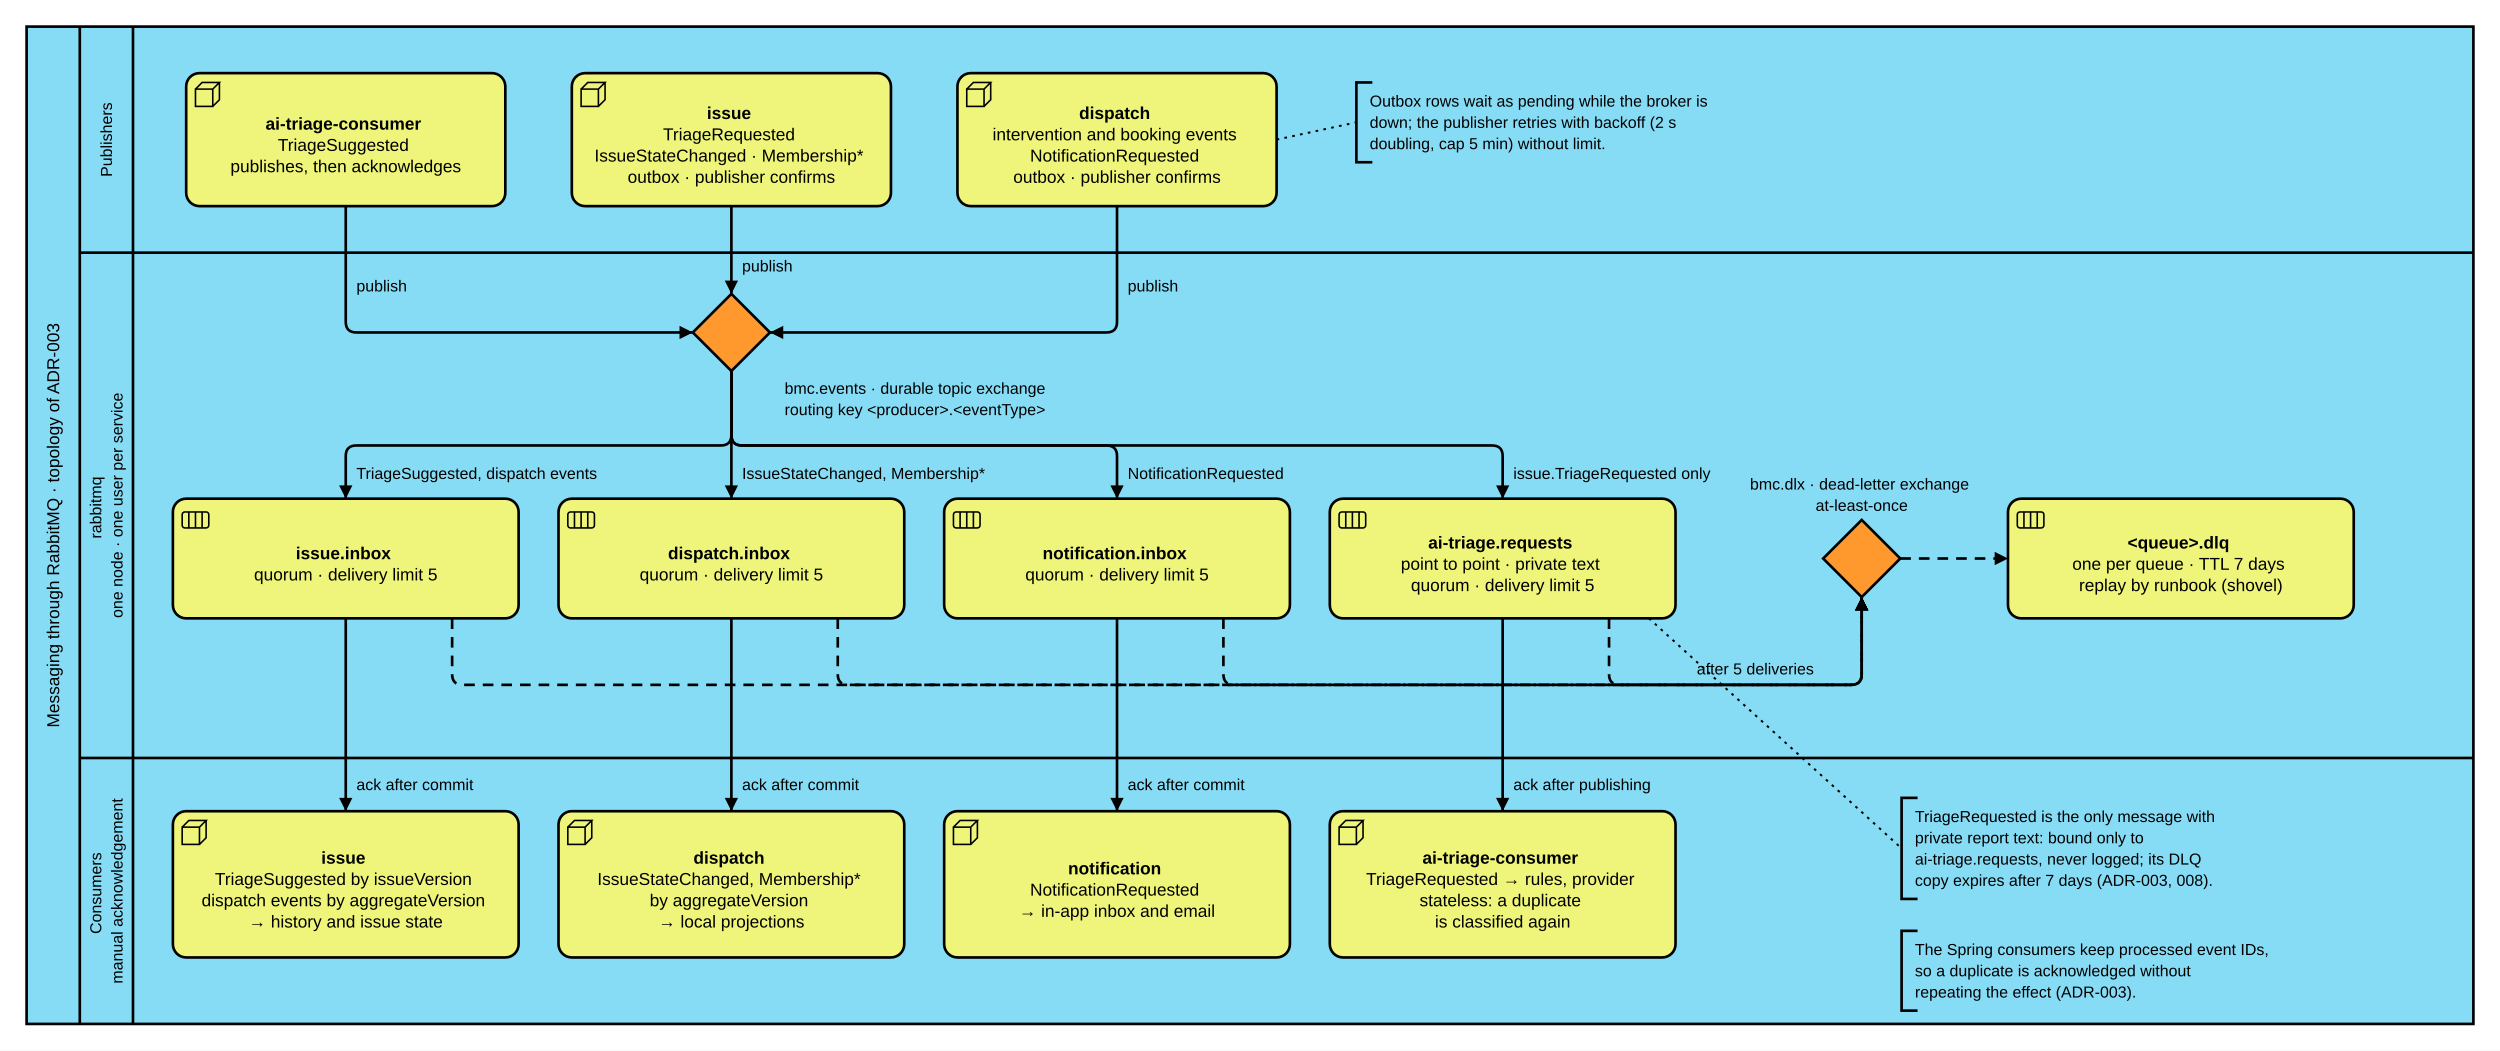
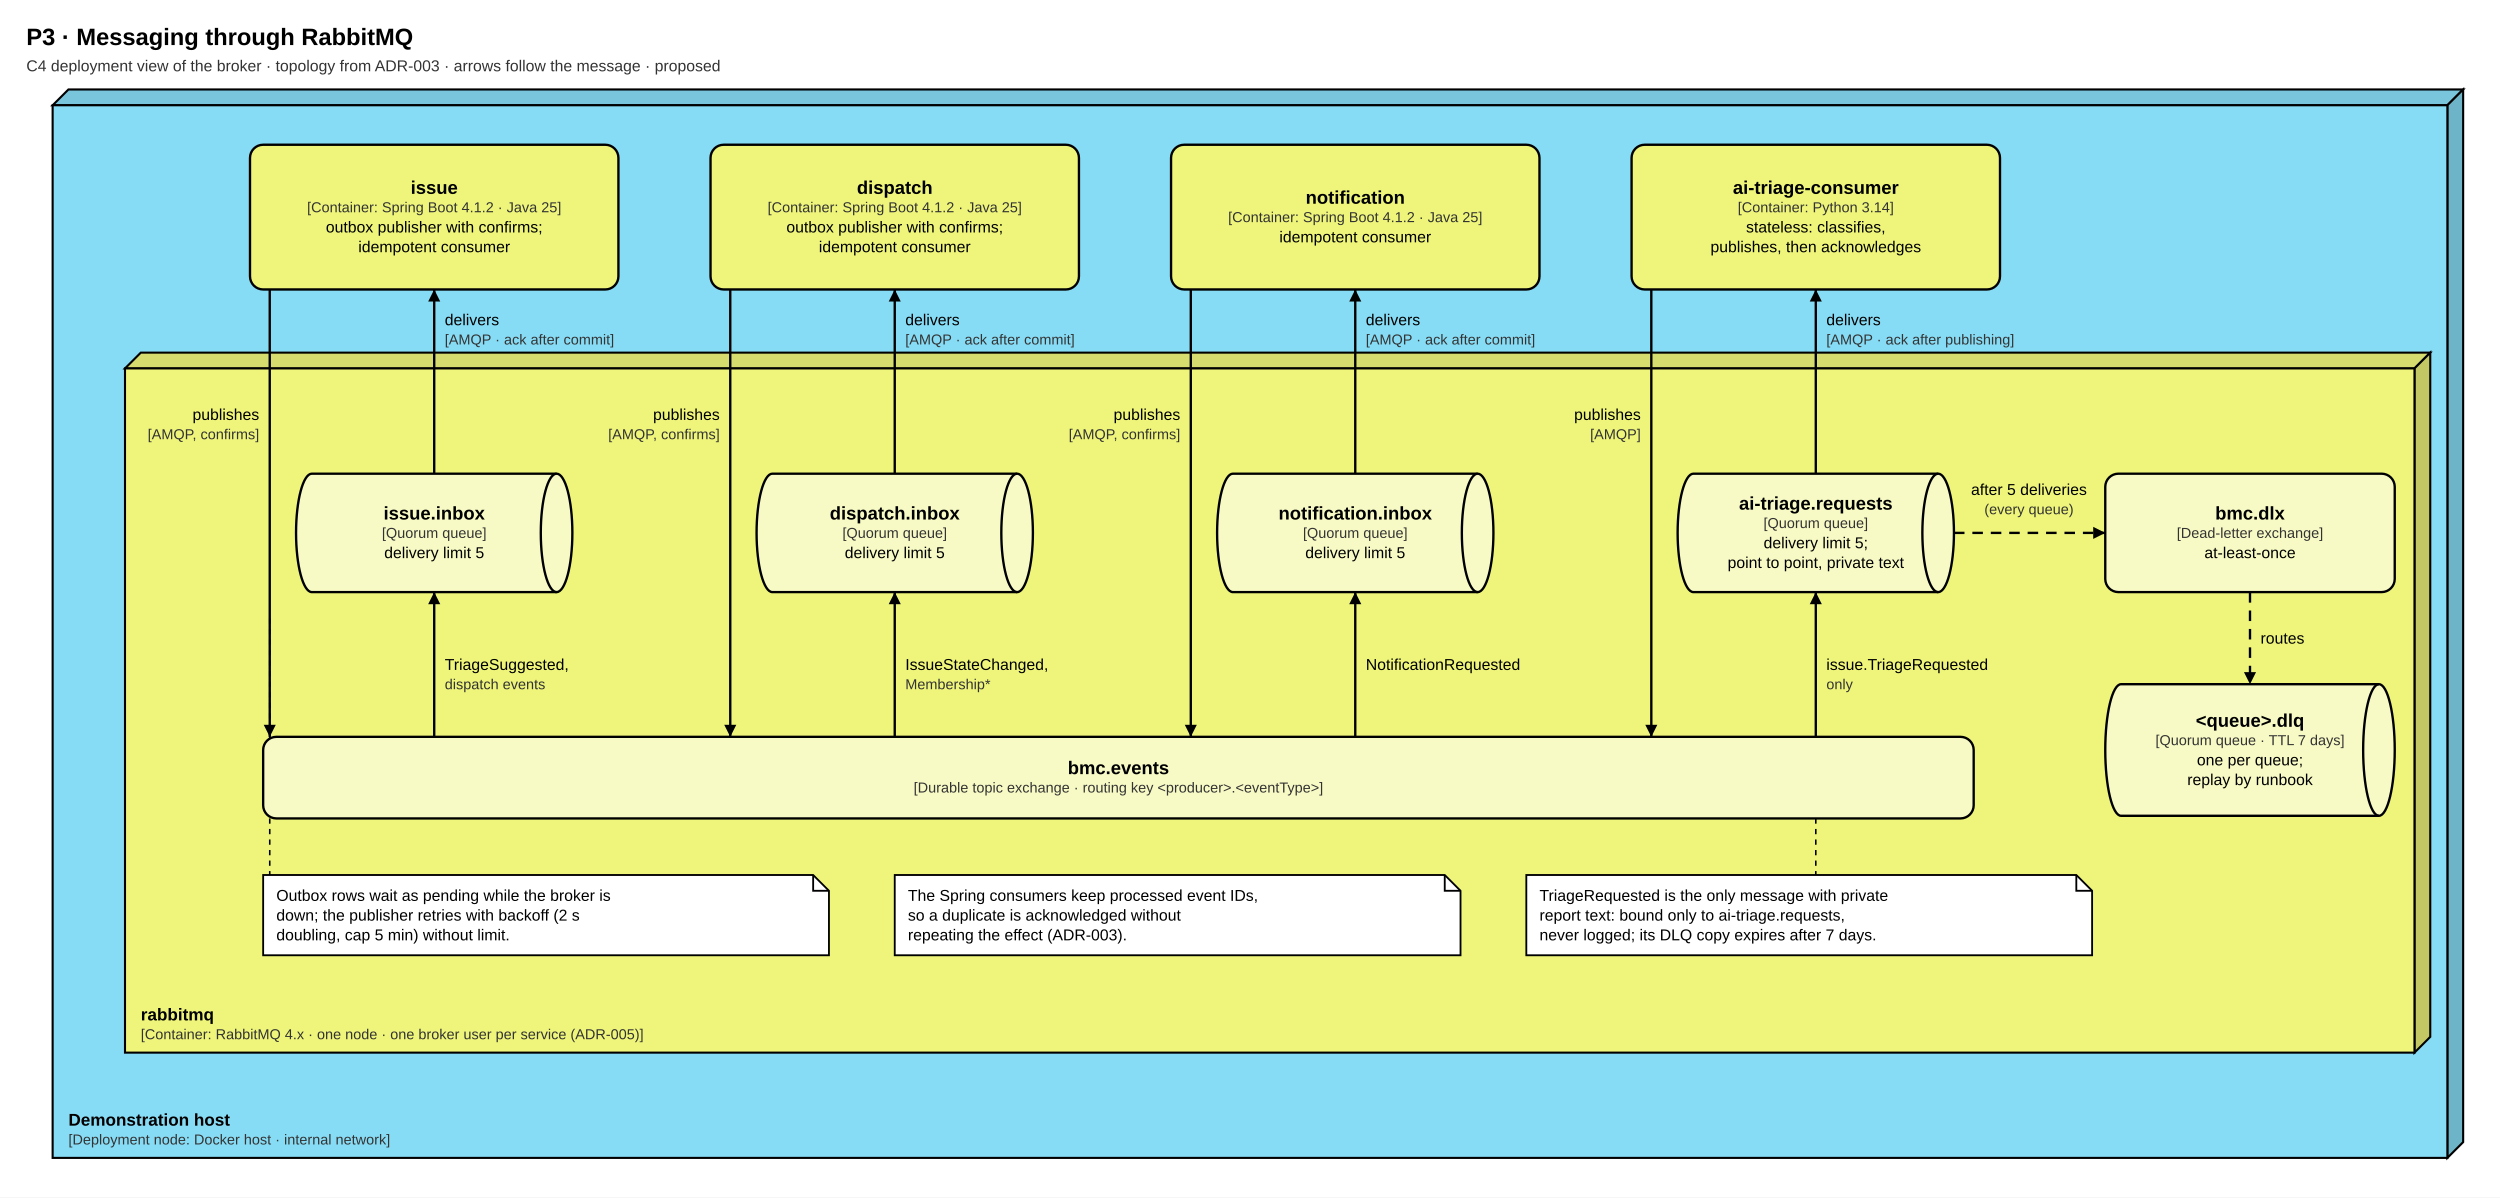
- <svg xmlns="http://www.w3.org/2000/svg" width="1880" height="790" viewBox="0 0 1880 790" font-family="Arial, 'Liberation Sans', Helvetica, sans-serif" fill="#000000">
+ <svg xmlns="http://www.w3.org/2000/svg" width="1900" height="910" viewBox="0 0 1900 910" font-family="Arial, 'Liberation Sans', Helvetica, sans-serif">
  <defs>
-     <marker id="arrow" viewBox="0 0 12 12" refX="11" refY="6" markerWidth="12" markerHeight="12" markerUnits="userSpaceOnUse" orient="auto">
+     <marker id="arrow" viewBox="0 0 12 12" refX="11" refY="6" markerWidth="11" markerHeight="11" markerUnits="userSpaceOnUse" orient="auto">
      <path d="M1 1 L11 6 L1 11 Z" fill="#000000" />
    </marker>
  </defs>
  <rect width="100%" height="100%" fill="#FFFFFF" />
-   <rect x="20" y="20" width="1840" height="750" fill="#87DCF5" stroke="#000000" stroke-width="2" />
-   <path d="M60 20 v750" stroke="#000000" stroke-width="2" />
-   <text x="40.0" y="395.0" font-size="13" text-anchor="middle" dominant-baseline="central" transform="rotate(-90 40.0 395.0)">
-     <tspan x="40.0" dy="0">Messaging through RabbitMQ · topology of ADR-003</tspan>
-   </text>
-   <path d="M100 20 v170" stroke="#000000" stroke-width="2" />
-   <text x="80.0" y="105.0" font-size="12" text-anchor="middle" dominant-baseline="central" transform="rotate(-90 80.0 105.0)">
-     <tspan x="80.0" dy="0">Publishers</tspan>
-   </text>
-   <path d="M100 190 v380" stroke="#000000" stroke-width="2" />
-   <text x="80.0" y="372.0" font-size="12" text-anchor="middle" dominant-baseline="central" transform="rotate(-90 80.0 380.0)">
-     <tspan x="80.0" dy="0">rabbitmq</tspan>
-     <tspan x="80.0" dy="16">one node · one user per service</tspan>
-   </text>
-   <path d="M60 190 h1800" stroke="#000000" stroke-width="2" />
-   <path d="M100 570 v200" stroke="#000000" stroke-width="2" />
-   <text x="80.0" y="662.0" font-size="12" text-anchor="middle" dominant-baseline="central" transform="rotate(-90 80.0 670.0)">
-     <tspan x="80.0" dy="0">Consumers</tspan>
-     <tspan x="80.0" dy="16">manual acknowledgement</tspan>
-   </text>
-   <path d="M60 570 h1800" stroke="#000000" stroke-width="2" />
-   <path d="M960 105.0 L1020 92.0" stroke="#000000" stroke-width="1.5" stroke-dasharray="2 4" fill="none" />
-   <path d="M260 155 L260.0 242.0 Q260 250 268.0 250.0 L521 250" stroke="#000000" stroke-width="2" fill="none" marker-end="url(#arrow)" />
-   <text stroke="#87DCF5" stroke-width="5" stroke-linejoin="round" x="268" y="215.0" font-size="12" text-anchor="start" dominant-baseline="central">
-     <tspan x="268" dy="0">publish</tspan>
-   </text>
-   <text x="268" y="215.0" font-size="12" text-anchor="start" dominant-baseline="central">
-     <tspan x="268" dy="0">publish</tspan>
-   </text>
-   <path d="M550 155 L550 221" stroke="#000000" stroke-width="2" fill="none" marker-end="url(#arrow)" />
-   <text stroke="#87DCF5" stroke-width="5" stroke-linejoin="round" x="558" y="200.0" font-size="12" text-anchor="start" dominant-baseline="central">
-     <tspan x="558" dy="0">publish</tspan>
-   </text>
-   <text x="558" y="200.0" font-size="12" text-anchor="start" dominant-baseline="central">
-     <tspan x="558" dy="0">publish</tspan>
-   </text>
-   <path d="M840 155 L840.0 242.0 Q840 250 832.0 250.0 L579 250" stroke="#000000" stroke-width="2" fill="none" marker-end="url(#arrow)" />
-   <text stroke="#87DCF5" stroke-width="5" stroke-linejoin="round" x="848" y="215.0" font-size="12" text-anchor="start" dominant-baseline="central">
-     <tspan x="848" dy="0">publish</tspan>
-   </text>
-   <text x="848" y="215.0" font-size="12" text-anchor="start" dominant-baseline="central">
-     <tspan x="848" dy="0">publish</tspan>
-   </text>
-   <path d="M550 279 L550.0 327.0 Q550 335 542.0 335.0 L268.0 335.0 Q260 335 260.0 343.0 L260 375" stroke="#000000" stroke-width="2" fill="none" marker-end="url(#arrow)" />
-   <text stroke="#87DCF5" stroke-width="5" stroke-linejoin="round" x="268" y="356.0" font-size="12" text-anchor="start" dominant-baseline="central">
-     <tspan x="268" dy="0">TriageSuggested, dispatch events</tspan>
-   </text>
-   <text x="268" y="356.0" font-size="12" text-anchor="start" dominant-baseline="central">
-     <tspan x="268" dy="0">TriageSuggested, dispatch events</tspan>
-   </text>
-   <path d="M340 465 L340.0 507.0 Q340 515 348.0 515.0 L1392.0 515.0 Q1400 515 1400.0 507.0 L1400 449" stroke="#000000" stroke-width="2" fill="none" stroke-dasharray="8 6" marker-end="url(#arrow)" />
-   <path d="M550 279 L550 375" stroke="#000000" stroke-width="2" fill="none" marker-end="url(#arrow)" />
-   <text stroke="#87DCF5" stroke-width="5" stroke-linejoin="round" x="558" y="356.0" font-size="12" text-anchor="start" dominant-baseline="central">
-     <tspan x="558" dy="0">IssueStateChanged, Membership*</tspan>
-   </text>
-   <text x="558" y="356.0" font-size="12" text-anchor="start" dominant-baseline="central">
-     <tspan x="558" dy="0">IssueStateChanged, Membership*</tspan>
-   </text>
-   <path d="M630 465 L630.0 507.0 Q630 515 638.0 515.0 L1392.0 515.0 Q1400 515 1400.0 507.0 L1400 449" stroke="#000000" stroke-width="2" fill="none" stroke-dasharray="8 6" marker-end="url(#arrow)" />
-   <path d="M550 279 L550.0 327.0 Q550 335 558.0 335.0 L832.0 335.0 Q840 335 840.0 343.0 L840 375" stroke="#000000" stroke-width="2" fill="none" marker-end="url(#arrow)" />
-   <text stroke="#87DCF5" stroke-width="5" stroke-linejoin="round" x="848" y="356.0" font-size="12" text-anchor="start" dominant-baseline="central">
-     <tspan x="848" dy="0">NotificationRequested</tspan>
-   </text>
-   <text x="848" y="356.0" font-size="12" text-anchor="start" dominant-baseline="central">
-     <tspan x="848" dy="0">NotificationRequested</tspan>
-   </text>
-   <path d="M920 465 L920.0 507.0 Q920 515 928.0 515.0 L1392.0 515.0 Q1400 515 1400.0 507.0 L1400 449" stroke="#000000" stroke-width="2" fill="none" stroke-dasharray="8 6" marker-end="url(#arrow)" />
-   <path d="M550 279 L550.0 327.0 Q550 335 558.0 335.0 L1122.0 335.0 Q1130 335 1130.0 343.0 L1130 375" stroke="#000000" stroke-width="2" fill="none" marker-end="url(#arrow)" />
-   <text stroke="#87DCF5" stroke-width="5" stroke-linejoin="round" x="1138" y="356.0" font-size="12" text-anchor="start" dominant-baseline="central">
-     <tspan x="1138" dy="0">issue.TriageRequested only</tspan>
-   </text>
-   <text x="1138" y="356.0" font-size="12" text-anchor="start" dominant-baseline="central">
-     <tspan x="1138" dy="0">issue.TriageRequested only</tspan>
-   </text>
-   <path d="M1210 465 L1210.0 507.0 Q1210 515 1218.0 515.0 L1392.0 515.0 Q1400 515 1400.0 507.0 L1400 449" stroke="#000000" stroke-width="2" fill="none" stroke-dasharray="8 6" marker-end="url(#arrow)" />
-   <path d="M1429 420 L1510 420" stroke="#000000" stroke-width="2" fill="none" stroke-dasharray="8 6" marker-end="url(#arrow)" />
-   <path d="M260 465 L260 610" stroke="#000000" stroke-width="2" fill="none" marker-end="url(#arrow)" />
-   <text stroke="#87DCF5" stroke-width="5" stroke-linejoin="round" x="268" y="590.0" font-size="12" text-anchor="start" dominant-baseline="central">
-     <tspan x="268" dy="0">ack after commit</tspan>
-   </text>
-   <text x="268" y="590.0" font-size="12" text-anchor="start" dominant-baseline="central">
-     <tspan x="268" dy="0">ack after commit</tspan>
-   </text>
-   <path d="M550 465 L550 610" stroke="#000000" stroke-width="2" fill="none" marker-end="url(#arrow)" />
-   <text stroke="#87DCF5" stroke-width="5" stroke-linejoin="round" x="558" y="590.0" font-size="12" text-anchor="start" dominant-baseline="central">
-     <tspan x="558" dy="0">ack after commit</tspan>
-   </text>
-   <text x="558" y="590.0" font-size="12" text-anchor="start" dominant-baseline="central">
-     <tspan x="558" dy="0">ack after commit</tspan>
-   </text>
-   <path d="M840 465 L840 610" stroke="#000000" stroke-width="2" fill="none" marker-end="url(#arrow)" />
-   <text stroke="#87DCF5" stroke-width="5" stroke-linejoin="round" x="848" y="590.0" font-size="12" text-anchor="start" dominant-baseline="central">
-     <tspan x="848" dy="0">ack after commit</tspan>
-   </text>
-   <text x="848" y="590.0" font-size="12" text-anchor="start" dominant-baseline="central">
-     <tspan x="848" dy="0">ack after commit</tspan>
-   </text>
-   <path d="M1130 465 L1130 610" stroke="#000000" stroke-width="2" fill="none" marker-end="url(#arrow)" />
-   <text stroke="#87DCF5" stroke-width="5" stroke-linejoin="round" x="1138" y="590.0" font-size="12" text-anchor="start" dominant-baseline="central">
-     <tspan x="1138" dy="0">ack after publishing</tspan>
-   </text>
-   <text x="1138" y="590.0" font-size="12" text-anchor="start" dominant-baseline="central">
-     <tspan x="1138" dy="0">ack after publishing</tspan>
-   </text>
-   <path d="M1240 465 L1430 638.0" stroke="#000000" stroke-width="1.5" stroke-dasharray="2 4" fill="none" />
-   <rect x="140" y="55" width="240" height="100" rx="10" fill="#EEF57A" stroke="#000000" stroke-width="2" />
-   <path d="M147 67 h13 v13 h-13 z M147 67 l5 -5 h13 l-5 5 M160 80 l5 -5 v-13" stroke="#000000" stroke-width="1.2" fill="none" />
-   <text x="260.0" y="93.0" font-size="13" text-anchor="middle" dominant-baseline="central">
-     <tspan x="260.0" dy="0" font-weight="bold">ai-triage-consumer</tspan>
-     <tspan x="260.0" dy="16">TriageSuggested</tspan>
-     <tspan x="260.0" dy="16">publishes, then acknowledges</tspan>
-   </text>
-   <rect x="430" y="55" width="240" height="100" rx="10" fill="#EEF57A" stroke="#000000" stroke-width="2" />
-   <path d="M437 67 h13 v13 h-13 z M437 67 l5 -5 h13 l-5 5 M450 80 l5 -5 v-13" stroke="#000000" stroke-width="1.2" fill="none" />
-   <text x="550.0" y="85.0" font-size="13" text-anchor="middle" dominant-baseline="central">
-     <tspan x="550.0" dy="0" font-weight="bold">issue</tspan>
-     <tspan x="550.0" dy="16">TriageRequested</tspan>
-     <tspan x="550.0" dy="16">IssueStateChanged · Membership*</tspan>
-     <tspan x="550.0" dy="16">outbox · publisher confirms</tspan>
-   </text>
-   <rect x="720" y="55" width="240" height="100" rx="10" fill="#EEF57A" stroke="#000000" stroke-width="2" />
-   <path d="M727 67 h13 v13 h-13 z M727 67 l5 -5 h13 l-5 5 M740 80 l5 -5 v-13" stroke="#000000" stroke-width="1.2" fill="none" />
-   <text x="840.0" y="85.0" font-size="13" text-anchor="middle" dominant-baseline="central">
-     <tspan x="840.0" dy="0" font-weight="bold">dispatch</tspan>
-     <tspan x="840.0" dy="16">intervention and booking events</tspan>
-     <tspan x="840.0" dy="16">NotificationRequested</tspan>
-     <tspan x="840.0" dy="16">outbox · publisher confirms</tspan>
-   </text>
-   <path d="M1032 62 H1020 V122 H1032" stroke="#000000" stroke-width="2" fill="none" />
-   <text x="1030" y="76.0" font-size="12" text-anchor="start" dominant-baseline="central">
-     <tspan x="1030" dy="0">Outbox rows wait as pending while the broker is</tspan>
-     <tspan x="1030" dy="16">down; the publisher retries with backoff (2 s</tspan>
-     <tspan x="1030" dy="16">doubling, cap 5 min) without limit.</tspan>
-   </text>
-   <path d="M550 221 L579 250 L550 279 L521 250 Z" fill="#FF992E" stroke="#000000" stroke-width="2" />
-   <text x="590" y="292.0" font-size="12" text-anchor="start" dominant-baseline="central">
-     <tspan x="590" dy="0">bmc.events · durable topic exchange</tspan>
-     <tspan x="590" dy="16">routing key &lt;producer&gt;.&lt;eventType&gt;</tspan>
-   </text>
-   <rect x="130" y="375" width="260" height="90" rx="10" fill="#EEF57A" stroke="#000000" stroke-width="2" />
-   <rect x="137" y="385" width="20" height="12" rx="2" stroke="#000000" stroke-width="1.2" fill="none" />
-   <path d="M142 385 v12 M147 385 v12 M152 385 v12" stroke="#000000" stroke-width="1.2" fill="none" />
-   <text x="260.0" y="416.0" font-size="13" text-anchor="middle" dominant-baseline="central">
-     <tspan x="260.0" dy="0" font-weight="bold">issue.inbox</tspan>
-     <tspan x="260.0" dy="16">quorum · delivery limit 5</tspan>
-   </text>
-   <rect x="420" y="375" width="260" height="90" rx="10" fill="#EEF57A" stroke="#000000" stroke-width="2" />
-   <rect x="427" y="385" width="20" height="12" rx="2" stroke="#000000" stroke-width="1.2" fill="none" />
-   <path d="M432 385 v12 M437 385 v12 M442 385 v12" stroke="#000000" stroke-width="1.2" fill="none" />
-   <text x="550.0" y="416.0" font-size="13" text-anchor="middle" dominant-baseline="central">
-     <tspan x="550.0" dy="0" font-weight="bold">dispatch.inbox</tspan>
-     <tspan x="550.0" dy="16">quorum · delivery limit 5</tspan>
-   </text>
-   <rect x="710" y="375" width="260" height="90" rx="10" fill="#EEF57A" stroke="#000000" stroke-width="2" />
-   <rect x="717" y="385" width="20" height="12" rx="2" stroke="#000000" stroke-width="1.2" fill="none" />
-   <path d="M722 385 v12 M727 385 v12 M732 385 v12" stroke="#000000" stroke-width="1.2" fill="none" />
-   <text x="840.0" y="416.0" font-size="13" text-anchor="middle" dominant-baseline="central">
-     <tspan x="840.0" dy="0" font-weight="bold">notification.inbox</tspan>
-     <tspan x="840.0" dy="16">quorum · delivery limit 5</tspan>
-   </text>
-   <rect x="1000" y="375" width="260" height="90" rx="10" fill="#EEF57A" stroke="#000000" stroke-width="2" />
-   <rect x="1007" y="385" width="20" height="12" rx="2" stroke="#000000" stroke-width="1.2" fill="none" />
-   <path d="M1012 385 v12 M1017 385 v12 M1022 385 v12" stroke="#000000" stroke-width="1.2" fill="none" />
-   <text x="1130.0" y="408.0" font-size="13" text-anchor="middle" dominant-baseline="central">
-     <tspan x="1130.0" dy="0" font-weight="bold">ai-triage.requests</tspan>
-     <tspan x="1130.0" dy="16">point to point · private text</tspan>
-     <tspan x="1130.0" dy="16">quorum · delivery limit 5</tspan>
-   </text>
-   <text x="1320" y="503.0" font-size="12" text-anchor="middle" dominant-baseline="central">
-     <tspan x="1320" dy="0">after 5 deliveries</tspan>
-   </text>
-   <path d="M1400 391 L1429 420 L1400 449 L1371 420 Z" fill="#FF992E" stroke="#000000" stroke-width="2" />
-   <text x="1400" y="364.0" font-size="12" text-anchor="middle" dominant-baseline="central">
-     <tspan x="1400" dy="0">bmc.dlx · dead-letter exchange</tspan>
-     <tspan x="1400" dy="16">at-least-once</tspan>
-   </text>
-   <rect x="1510" y="375" width="260" height="90" rx="10" fill="#EEF57A" stroke="#000000" stroke-width="2" />
-   <rect x="1517" y="385" width="20" height="12" rx="2" stroke="#000000" stroke-width="1.2" fill="none" />
-   <path d="M1522 385 v12 M1527 385 v12 M1532 385 v12" stroke="#000000" stroke-width="1.2" fill="none" />
-   <text x="1640.0" y="408.0" font-size="13" text-anchor="middle" dominant-baseline="central">
-     <tspan x="1640.0" dy="0" font-weight="bold">&lt;queue&gt;.dlq</tspan>
-     <tspan x="1640.0" dy="16">one per queue · TTL 7 days</tspan>
-     <tspan x="1640.0" dy="16">replay by runbook (shovel)</tspan>
-   </text>
-   <rect x="130" y="610" width="260" height="110" rx="10" fill="#EEF57A" stroke="#000000" stroke-width="2" />
-   <path d="M137 622 h13 v13 h-13 z M137 622 l5 -5 h13 l-5 5 M150 635 l5 -5 v-13" stroke="#000000" stroke-width="1.2" fill="none" />
-   <text x="260.0" y="645.0" font-size="13" text-anchor="middle" dominant-baseline="central">
-     <tspan x="260.0" dy="0" font-weight="bold">issue</tspan>
-     <tspan x="260.0" dy="16">TriageSuggested by issueVersion</tspan>
-     <tspan x="260.0" dy="16">dispatch events by aggregateVersion</tspan>
-     <tspan x="260.0" dy="16">→ history and issue state</tspan>
-   </text>
-   <rect x="420" y="610" width="260" height="110" rx="10" fill="#EEF57A" stroke="#000000" stroke-width="2" />
-   <path d="M427 622 h13 v13 h-13 z M427 622 l5 -5 h13 l-5 5 M440 635 l5 -5 v-13" stroke="#000000" stroke-width="1.2" fill="none" />
-   <text x="550.0" y="645.0" font-size="13" text-anchor="middle" dominant-baseline="central">
-     <tspan x="550.0" dy="0" font-weight="bold">dispatch</tspan>
-     <tspan x="550.0" dy="16">IssueStateChanged, Membership*</tspan>
-     <tspan x="550.0" dy="16">by aggregateVersion</tspan>
-     <tspan x="550.0" dy="16">→ local projections</tspan>
-   </text>
-   <rect x="710" y="610" width="260" height="110" rx="10" fill="#EEF57A" stroke="#000000" stroke-width="2" />
-   <path d="M717 622 h13 v13 h-13 z M717 622 l5 -5 h13 l-5 5 M730 635 l5 -5 v-13" stroke="#000000" stroke-width="1.2" fill="none" />
-   <text x="840.0" y="653.0" font-size="13" text-anchor="middle" dominant-baseline="central">
-     <tspan x="840.0" dy="0" font-weight="bold">notification</tspan>
-     <tspan x="840.0" dy="16">NotificationRequested</tspan>
-     <tspan x="840.0" dy="16">→ in-app inbox and email</tspan>
-   </text>
-   <rect x="1000" y="610" width="260" height="110" rx="10" fill="#EEF57A" stroke="#000000" stroke-width="2" />
-   <path d="M1007 622 h13 v13 h-13 z M1007 622 l5 -5 h13 l-5 5 M1020 635 l5 -5 v-13" stroke="#000000" stroke-width="1.2" fill="none" />
-   <text x="1130.0" y="645.0" font-size="13" text-anchor="middle" dominant-baseline="central">
-     <tspan x="1130.0" dy="0" font-weight="bold">ai-triage-consumer</tspan>
-     <tspan x="1130.0" dy="16">TriageRequested → rules, provider</tspan>
-     <tspan x="1130.0" dy="16">stateless: a duplicate</tspan>
-     <tspan x="1130.0" dy="16">is classified again</tspan>
-   </text>
-   <path d="M1442 600 H1430 V676 H1442" stroke="#000000" stroke-width="2" fill="none" />
-   <text x="1440" y="614.0" font-size="12" text-anchor="start" dominant-baseline="central">
-     <tspan x="1440" dy="0">TriageRequested is the only message with</tspan>
-     <tspan x="1440" dy="16">private report text: bound only to</tspan>
-     <tspan x="1440" dy="16">ai-triage.requests, never logged; its DLQ</tspan>
-     <tspan x="1440" dy="16">copy expires after 7 days (ADR-003, 008).</tspan>
-   </text>
-   <path d="M1442 700 H1430 V760 H1442" stroke="#000000" stroke-width="2" fill="none" />
-   <text x="1440" y="714.0" font-size="12" text-anchor="start" dominant-baseline="central">
-     <tspan x="1440" dy="0">The Spring consumers keep processed event IDs,</tspan>
-     <tspan x="1440" dy="16">so a duplicate is acknowledged without</tspan>
-     <tspan x="1440" dy="16">repeating the effect (ADR-003).</tspan>
-   </text>
+   <path d="M40 80 l12 -12 h1820 l-12 12 z" fill="#79C6DC" stroke="#000000" stroke-width="1.6" />
+   <path d="M1860 80 l12 -12 v800 l-12 12 z" fill="#6EB4C8" stroke="#000000" stroke-width="1.6" />
+   <rect x="40" y="80" width="1820" height="800" fill="#87DCF5" stroke="#000000" stroke-width="1.6" />
+   <text x="52" y="851" font-size="13" font-weight="bold" fill="#000000" text-anchor="start" dominant-baseline="central">Demonstration host</text>
+   <text x="52" y="866" font-size="11" font-weight="normal" fill="#333333" text-anchor="start" dominant-baseline="central">[Deployment node: Docker host · internal network]</text>
+   <path d="M95 280 l12 -12 h1740 l-12 12 z" fill="#D6DC6D" stroke="#000000" stroke-width="1.6" />
+   <path d="M1835 280 l12 -12 v520 l-12 12 z" fill="#C3C864" stroke="#000000" stroke-width="1.6" />
+   <rect x="95" y="280" width="1740" height="520" fill="#EEF57A" stroke="#000000" stroke-width="1.6" />
+   <text x="107" y="771" font-size="13" font-weight="bold" fill="#000000" text-anchor="start" dominant-baseline="central">rabbitmq</text>
+   <text x="107" y="786" font-size="11" font-weight="normal" fill="#333333" text-anchor="start" dominant-baseline="central">[Container: RabbitMQ 4.x · one node · one broker user per service (ADR-005)]</text>
+   <path d="M330 560 L330 450" stroke="#000000" stroke-width="1.8" fill="none" marker-end="url(#arrow)" />
+   <text stroke="#EEF57A" stroke-width="5" stroke-linejoin="round" x="338" y="505" font-size="12" font-weight="normal" fill="#000000" text-anchor="start" dominant-baseline="central">TriageSuggested,</text>
+   <text stroke="#EEF57A" stroke-width="5" stroke-linejoin="round" x="338" y="520" font-size="11" font-weight="normal" fill="#333333" text-anchor="start" dominant-baseline="central">dispatch events</text>
+   <text x="338" y="505" font-size="12" font-weight="normal" fill="#000000" text-anchor="start" dominant-baseline="central">TriageSuggested,</text>
+   <text x="338" y="520" font-size="11" font-weight="normal" fill="#333333" text-anchor="start" dominant-baseline="central">dispatch events</text>
+   <path d="M330 360 L330 220" stroke="#000000" stroke-width="1.8" fill="none" marker-end="url(#arrow)" />
+   <text stroke="#87DCF5" stroke-width="5" stroke-linejoin="round" x="338" y="243" font-size="12" font-weight="normal" fill="#000000" text-anchor="start" dominant-baseline="central">delivers</text>
+   <text stroke="#87DCF5" stroke-width="5" stroke-linejoin="round" x="338" y="258" font-size="11" font-weight="normal" fill="#333333" text-anchor="start" dominant-baseline="central">[AMQP · ack after commit]</text>
+   <text x="338" y="243" font-size="12" font-weight="normal" fill="#000000" text-anchor="start" dominant-baseline="central">delivers</text>
+   <text x="338" y="258" font-size="11" font-weight="normal" fill="#333333" text-anchor="start" dominant-baseline="central">[AMQP · ack after commit]</text>
+   <path d="M205 220 L205 560" stroke="#000000" stroke-width="1.8" fill="none" marker-end="url(#arrow)" />
+   <text stroke="#EEF57A" stroke-width="5" stroke-linejoin="round" x="197" y="315" font-size="12" font-weight="normal" fill="#000000" text-anchor="end" dominant-baseline="central">publishes</text>
+   <text stroke="#EEF57A" stroke-width="5" stroke-linejoin="round" x="197" y="330" font-size="11" font-weight="normal" fill="#333333" text-anchor="end" dominant-baseline="central">[AMQP, confirms]</text>
+   <text x="197" y="315" font-size="12" font-weight="normal" fill="#000000" text-anchor="end" dominant-baseline="central">publishes</text>
+   <text x="197" y="330" font-size="11" font-weight="normal" fill="#333333" text-anchor="end" dominant-baseline="central">[AMQP, confirms]</text>
+   <path d="M680 560 L680 450" stroke="#000000" stroke-width="1.8" fill="none" marker-end="url(#arrow)" />
+   <text stroke="#EEF57A" stroke-width="5" stroke-linejoin="round" x="688" y="505" font-size="12" font-weight="normal" fill="#000000" text-anchor="start" dominant-baseline="central">IssueStateChanged,</text>
+   <text stroke="#EEF57A" stroke-width="5" stroke-linejoin="round" x="688" y="520" font-size="11" font-weight="normal" fill="#333333" text-anchor="start" dominant-baseline="central">Membership*</text>
+   <text x="688" y="505" font-size="12" font-weight="normal" fill="#000000" text-anchor="start" dominant-baseline="central">IssueStateChanged,</text>
+   <text x="688" y="520" font-size="11" font-weight="normal" fill="#333333" text-anchor="start" dominant-baseline="central">Membership*</text>
+   <path d="M680 360 L680 220" stroke="#000000" stroke-width="1.8" fill="none" marker-end="url(#arrow)" />
+   <text stroke="#87DCF5" stroke-width="5" stroke-linejoin="round" x="688" y="243" font-size="12" font-weight="normal" fill="#000000" text-anchor="start" dominant-baseline="central">delivers</text>
+   <text stroke="#87DCF5" stroke-width="5" stroke-linejoin="round" x="688" y="258" font-size="11" font-weight="normal" fill="#333333" text-anchor="start" dominant-baseline="central">[AMQP · ack after commit]</text>
+   <text x="688" y="243" font-size="12" font-weight="normal" fill="#000000" text-anchor="start" dominant-baseline="central">delivers</text>
+   <text x="688" y="258" font-size="11" font-weight="normal" fill="#333333" text-anchor="start" dominant-baseline="central">[AMQP · ack after commit]</text>
+   <path d="M555 220 L555 560" stroke="#000000" stroke-width="1.8" fill="none" marker-end="url(#arrow)" />
+   <text stroke="#EEF57A" stroke-width="5" stroke-linejoin="round" x="547" y="315" font-size="12" font-weight="normal" fill="#000000" text-anchor="end" dominant-baseline="central">publishes</text>
+   <text stroke="#EEF57A" stroke-width="5" stroke-linejoin="round" x="547" y="330" font-size="11" font-weight="normal" fill="#333333" text-anchor="end" dominant-baseline="central">[AMQP, confirms]</text>
+   <text x="547" y="315" font-size="12" font-weight="normal" fill="#000000" text-anchor="end" dominant-baseline="central">publishes</text>
+   <text x="547" y="330" font-size="11" font-weight="normal" fill="#333333" text-anchor="end" dominant-baseline="central">[AMQP, confirms]</text>
+   <path d="M1030 560 L1030 450" stroke="#000000" stroke-width="1.8" fill="none" marker-end="url(#arrow)" />
+   <text stroke="#EEF57A" stroke-width="5" stroke-linejoin="round" x="1038" y="505" font-size="12" font-weight="normal" fill="#000000" text-anchor="start" dominant-baseline="central">NotificationRequested</text>
+   <text x="1038" y="505" font-size="12" font-weight="normal" fill="#000000" text-anchor="start" dominant-baseline="central">NotificationRequested</text>
+   <path d="M1030 360 L1030 220" stroke="#000000" stroke-width="1.8" fill="none" marker-end="url(#arrow)" />
+   <text stroke="#87DCF5" stroke-width="5" stroke-linejoin="round" x="1038" y="243" font-size="12" font-weight="normal" fill="#000000" text-anchor="start" dominant-baseline="central">delivers</text>
+   <text stroke="#87DCF5" stroke-width="5" stroke-linejoin="round" x="1038" y="258" font-size="11" font-weight="normal" fill="#333333" text-anchor="start" dominant-baseline="central">[AMQP · ack after commit]</text>
+   <text x="1038" y="243" font-size="12" font-weight="normal" fill="#000000" text-anchor="start" dominant-baseline="central">delivers</text>
+   <text x="1038" y="258" font-size="11" font-weight="normal" fill="#333333" text-anchor="start" dominant-baseline="central">[AMQP · ack after commit]</text>
+   <path d="M905 220 L905 560" stroke="#000000" stroke-width="1.8" fill="none" marker-end="url(#arrow)" />
+   <text stroke="#EEF57A" stroke-width="5" stroke-linejoin="round" x="897" y="315" font-size="12" font-weight="normal" fill="#000000" text-anchor="end" dominant-baseline="central">publishes</text>
+   <text stroke="#EEF57A" stroke-width="5" stroke-linejoin="round" x="897" y="330" font-size="11" font-weight="normal" fill="#333333" text-anchor="end" dominant-baseline="central">[AMQP, confirms]</text>
+   <text x="897" y="315" font-size="12" font-weight="normal" fill="#000000" text-anchor="end" dominant-baseline="central">publishes</text>
+   <text x="897" y="330" font-size="11" font-weight="normal" fill="#333333" text-anchor="end" dominant-baseline="central">[AMQP, confirms]</text>
+   <path d="M1380 560 L1380 450" stroke="#000000" stroke-width="1.8" fill="none" marker-end="url(#arrow)" />
+   <text stroke="#EEF57A" stroke-width="5" stroke-linejoin="round" x="1388" y="505" font-size="12" font-weight="normal" fill="#000000" text-anchor="start" dominant-baseline="central">issue.TriageRequested</text>
+   <text stroke="#EEF57A" stroke-width="5" stroke-linejoin="round" x="1388" y="520" font-size="11" font-weight="normal" fill="#333333" text-anchor="start" dominant-baseline="central">only</text>
+   <text x="1388" y="505" font-size="12" font-weight="normal" fill="#000000" text-anchor="start" dominant-baseline="central">issue.TriageRequested</text>
+   <text x="1388" y="520" font-size="11" font-weight="normal" fill="#333333" text-anchor="start" dominant-baseline="central">only</text>
+   <path d="M1380 360 L1380 220" stroke="#000000" stroke-width="1.8" fill="none" marker-end="url(#arrow)" />
+   <text stroke="#87DCF5" stroke-width="5" stroke-linejoin="round" x="1388" y="243" font-size="12" font-weight="normal" fill="#000000" text-anchor="start" dominant-baseline="central">delivers</text>
+   <text stroke="#87DCF5" stroke-width="5" stroke-linejoin="round" x="1388" y="258" font-size="11" font-weight="normal" fill="#333333" text-anchor="start" dominant-baseline="central">[AMQP · ack after publishing]</text>
+   <text x="1388" y="243" font-size="12" font-weight="normal" fill="#000000" text-anchor="start" dominant-baseline="central">delivers</text>
+   <text x="1388" y="258" font-size="11" font-weight="normal" fill="#333333" text-anchor="start" dominant-baseline="central">[AMQP · ack after publishing]</text>
+   <path d="M1255 220 L1255 560" stroke="#000000" stroke-width="1.8" fill="none" marker-end="url(#arrow)" />
+   <text stroke="#EEF57A" stroke-width="5" stroke-linejoin="round" x="1247" y="315" font-size="12" font-weight="normal" fill="#000000" text-anchor="end" dominant-baseline="central">publishes</text>
+   <text stroke="#EEF57A" stroke-width="5" stroke-linejoin="round" x="1247" y="330" font-size="11" font-weight="normal" fill="#333333" text-anchor="end" dominant-baseline="central">[AMQP]</text>
+   <text x="1247" y="315" font-size="12" font-weight="normal" fill="#000000" text-anchor="end" dominant-baseline="central">publishes</text>
+   <text x="1247" y="330" font-size="11" font-weight="normal" fill="#333333" text-anchor="end" dominant-baseline="central">[AMQP]</text>
+   <path d="M1485 405 L1600 405" stroke="#000000" stroke-width="1.8" fill="none" stroke-dasharray="8 6" marker-end="url(#arrow)" />
+   <text stroke="#EEF57A" stroke-width="5" stroke-linejoin="round" x="1542" y="372" font-size="12" font-weight="normal" fill="#000000" text-anchor="middle" dominant-baseline="central">after 5 deliveries</text>
+   <text stroke="#EEF57A" stroke-width="5" stroke-linejoin="round" x="1542" y="387" font-size="11" font-weight="normal" fill="#333333" text-anchor="middle" dominant-baseline="central">(every queue)</text>
+   <text x="1542" y="372" font-size="12" font-weight="normal" fill="#000000" text-anchor="middle" dominant-baseline="central">after 5 deliveries</text>
+   <text x="1542" y="387" font-size="11" font-weight="normal" fill="#333333" text-anchor="middle" dominant-baseline="central">(every queue)</text>
+   <path d="M1710 450 L1710 520" stroke="#000000" stroke-width="1.8" fill="none" stroke-dasharray="8 6" marker-end="url(#arrow)" />
+   <text stroke="#EEF57A" stroke-width="5" stroke-linejoin="round" x="1718" y="485" font-size="12" font-weight="normal" fill="#000000" text-anchor="start" dominant-baseline="central">routes</text>
+   <text x="1718" y="485" font-size="12" font-weight="normal" fill="#000000" text-anchor="start" dominant-baseline="central">routes</text>
+   <path d="M205 470 L205 665" stroke="#000000" stroke-width="1.2" stroke-dasharray="4 4" fill="none" />
+   <path d="M1380 622 L1380 665" stroke="#000000" stroke-width="1.2" stroke-dasharray="4 4" fill="none" />
+   <text x="20" y="28" font-size="18" font-weight="bold" fill="#000000" text-anchor="start" dominant-baseline="central">P3 · Messaging through RabbitMQ</text>
+   <text x="20" y="50" font-size="12" font-weight="normal" fill="#333333" text-anchor="start" dominant-baseline="central">C4 deployment view of the broker · topology from ADR-003 · arrows follow the message · proposed</text>
+   <rect x="190" y="110" width="280" height="110" rx="10" fill="#EEF57A" stroke="#000000" stroke-width="1.8" />
+   <text x="330.0" y="142.5" font-size="14" font-weight="bold" fill="#000000" text-anchor="middle" dominant-baseline="central">issue</text>
+   <text x="330.0" y="157.5" font-size="11" font-weight="normal" fill="#333333" text-anchor="middle" dominant-baseline="central">[Container: Spring Boot 4.1.2 · Java 25]</text>
+   <text x="330.0" y="172.5" font-size="12" font-weight="normal" fill="#000000" text-anchor="middle" dominant-baseline="central">outbox publisher with confirms;</text>
+   <text x="330.0" y="187.5" font-size="12" font-weight="normal" fill="#000000" text-anchor="middle" dominant-baseline="central">idempotent consumer</text>
+   <rect x="540" y="110" width="280" height="110" rx="10" fill="#EEF57A" stroke="#000000" stroke-width="1.8" />
+   <text x="680.0" y="142.5" font-size="14" font-weight="bold" fill="#000000" text-anchor="middle" dominant-baseline="central">dispatch</text>
+   <text x="680.0" y="157.5" font-size="11" font-weight="normal" fill="#333333" text-anchor="middle" dominant-baseline="central">[Container: Spring Boot 4.1.2 · Java 25]</text>
+   <text x="680.0" y="172.5" font-size="12" font-weight="normal" fill="#000000" text-anchor="middle" dominant-baseline="central">outbox publisher with confirms;</text>
+   <text x="680.0" y="187.5" font-size="12" font-weight="normal" fill="#000000" text-anchor="middle" dominant-baseline="central">idempotent consumer</text>
+   <rect x="890" y="110" width="280" height="110" rx="10" fill="#EEF57A" stroke="#000000" stroke-width="1.8" />
+   <text x="1030.0" y="150.0" font-size="14" font-weight="bold" fill="#000000" text-anchor="middle" dominant-baseline="central">notification</text>
+   <text x="1030.0" y="165.0" font-size="11" font-weight="normal" fill="#333333" text-anchor="middle" dominant-baseline="central">[Container: Spring Boot 4.1.2 · Java 25]</text>
+   <text x="1030.0" y="180.0" font-size="12" font-weight="normal" fill="#000000" text-anchor="middle" dominant-baseline="central">idempotent consumer</text>
+   <rect x="1240" y="110" width="280" height="110" rx="10" fill="#EEF57A" stroke="#000000" stroke-width="1.8" />
+   <text x="1380.0" y="142.5" font-size="14" font-weight="bold" fill="#000000" text-anchor="middle" dominant-baseline="central">ai-triage-consumer</text>
+   <text x="1380.0" y="157.5" font-size="11" font-weight="normal" fill="#333333" text-anchor="middle" dominant-baseline="central">[Container: Python 3.14]</text>
+   <text x="1380.0" y="172.5" font-size="12" font-weight="normal" fill="#000000" text-anchor="middle" dominant-baseline="central">stateless: classifies,</text>
+   <text x="1380.0" y="187.5" font-size="12" font-weight="normal" fill="#000000" text-anchor="middle" dominant-baseline="central">publishes, then acknowledges</text>
+   <rect x="200" y="560" width="1300" height="62" rx="10" fill="#F7FAC4" stroke="#000000" stroke-width="1.8" />
+   <text x="850.0" y="583.5" font-size="14" font-weight="bold" fill="#000000" text-anchor="middle" dominant-baseline="central">bmc.events</text>
+   <text x="850.0" y="598.5" font-size="11" font-weight="normal" fill="#333333" text-anchor="middle" dominant-baseline="central">[Durable topic exchange · routing key &lt;producer&gt;.&lt;eventType&gt;]</text>
+   <path d="M237 360 h186 a12 45.0 0 0 1 0 90 h-186 a12 45.0 0 0 1 0 -90 z" fill="#F7FAC4" stroke="#000000" stroke-width="1.8" />
+   <path d="M423 360 a12 45.0 0 0 0 0 90" fill="none" stroke="#000000" stroke-width="1.8" />
+   <text x="330.0" y="390.0" font-size="14" font-weight="bold" fill="#000000" text-anchor="middle" dominant-baseline="central">issue.inbox</text>
+   <text x="330.0" y="405.0" font-size="11" font-weight="normal" fill="#333333" text-anchor="middle" dominant-baseline="central">[Quorum queue]</text>
+   <text x="330.0" y="420.0" font-size="12" font-weight="normal" fill="#000000" text-anchor="middle" dominant-baseline="central">delivery limit 5</text>
+   <path d="M587 360 h186 a12 45.0 0 0 1 0 90 h-186 a12 45.0 0 0 1 0 -90 z" fill="#F7FAC4" stroke="#000000" stroke-width="1.8" />
+   <path d="M773 360 a12 45.0 0 0 0 0 90" fill="none" stroke="#000000" stroke-width="1.8" />
+   <text x="680.0" y="390.0" font-size="14" font-weight="bold" fill="#000000" text-anchor="middle" dominant-baseline="central">dispatch.inbox</text>
+   <text x="680.0" y="405.0" font-size="11" font-weight="normal" fill="#333333" text-anchor="middle" dominant-baseline="central">[Quorum queue]</text>
+   <text x="680.0" y="420.0" font-size="12" font-weight="normal" fill="#000000" text-anchor="middle" dominant-baseline="central">delivery limit 5</text>
+   <path d="M937 360 h186 a12 45.0 0 0 1 0 90 h-186 a12 45.0 0 0 1 0 -90 z" fill="#F7FAC4" stroke="#000000" stroke-width="1.8" />
+   <path d="M1123 360 a12 45.0 0 0 0 0 90" fill="none" stroke="#000000" stroke-width="1.8" />
+   <text x="1030.0" y="390.0" font-size="14" font-weight="bold" fill="#000000" text-anchor="middle" dominant-baseline="central">notification.inbox</text>
+   <text x="1030.0" y="405.0" font-size="11" font-weight="normal" fill="#333333" text-anchor="middle" dominant-baseline="central">[Quorum queue]</text>
+   <text x="1030.0" y="420.0" font-size="12" font-weight="normal" fill="#000000" text-anchor="middle" dominant-baseline="central">delivery limit 5</text>
+   <path d="M1287 360 h186 a12 45.0 0 0 1 0 90 h-186 a12 45.0 0 0 1 0 -90 z" fill="#F7FAC4" stroke="#000000" stroke-width="1.8" />
+   <path d="M1473 360 a12 45.0 0 0 0 0 90" fill="none" stroke="#000000" stroke-width="1.8" />
+   <text x="1380.0" y="382.5" font-size="14" font-weight="bold" fill="#000000" text-anchor="middle" dominant-baseline="central">ai-triage.requests</text>
+   <text x="1380.0" y="397.5" font-size="11" font-weight="normal" fill="#333333" text-anchor="middle" dominant-baseline="central">[Quorum queue]</text>
+   <text x="1380.0" y="412.5" font-size="12" font-weight="normal" fill="#000000" text-anchor="middle" dominant-baseline="central">delivery limit 5;</text>
+   <text x="1380.0" y="427.5" font-size="12" font-weight="normal" fill="#000000" text-anchor="middle" dominant-baseline="central">point to point, private text</text>
+   <rect x="1600" y="360" width="220" height="90" rx="10" fill="#F7FAC4" stroke="#000000" stroke-width="1.8" />
+   <text x="1710.0" y="390.0" font-size="14" font-weight="bold" fill="#000000" text-anchor="middle" dominant-baseline="central">bmc.dlx</text>
+   <text x="1710.0" y="405.0" font-size="11" font-weight="normal" fill="#333333" text-anchor="middle" dominant-baseline="central">[Dead-letter exchange]</text>
+   <text x="1710.0" y="420.0" font-size="12" font-weight="normal" fill="#000000" text-anchor="middle" dominant-baseline="central">at-least-once</text>
+   <path d="M1612 520 h196 a12 50.0 0 0 1 0 100 h-196 a12 50.0 0 0 1 0 -100 z" fill="#F7FAC4" stroke="#000000" stroke-width="1.8" />
+   <path d="M1808 520 a12 50.0 0 0 0 0 100" fill="none" stroke="#000000" stroke-width="1.8" />
+   <text x="1710.0" y="547.5" font-size="14" font-weight="bold" fill="#000000" text-anchor="middle" dominant-baseline="central">&lt;queue&gt;.dlq</text>
+   <text x="1710.0" y="562.5" font-size="11" font-weight="normal" fill="#333333" text-anchor="middle" dominant-baseline="central">[Quorum queue · TTL 7 days]</text>
+   <text x="1710.0" y="577.5" font-size="12" font-weight="normal" fill="#000000" text-anchor="middle" dominant-baseline="central">one per queue;</text>
+   <text x="1710.0" y="592.5" font-size="12" font-weight="normal" fill="#000000" text-anchor="middle" dominant-baseline="central">replay by runbook</text>
+   <path d="M200 665 h418 l12 12 v49 h-430 z" fill="#FFFFFF" stroke="#000000" stroke-width="1.4" />
+   <path d="M618 665 v12 h12" fill="none" stroke="#000000" stroke-width="1.4" />
+   <text x="210" y="680.5" font-size="12" font-weight="normal" fill="#000000" text-anchor="start" dominant-baseline="central">Outbox rows wait as pending while the broker is</text>
+   <text x="210" y="695.5" font-size="12" font-weight="normal" fill="#000000" text-anchor="start" dominant-baseline="central">down; the publisher retries with backoff (2 s</text>
+   <text x="210" y="710.5" font-size="12" font-weight="normal" fill="#000000" text-anchor="start" dominant-baseline="central">doubling, cap 5 min) without limit.</text>
+   <path d="M680 665 h418 l12 12 v49 h-430 z" fill="#FFFFFF" stroke="#000000" stroke-width="1.4" />
+   <path d="M1098 665 v12 h12" fill="none" stroke="#000000" stroke-width="1.4" />
+   <text x="690" y="680.5" font-size="12" font-weight="normal" fill="#000000" text-anchor="start" dominant-baseline="central">The Spring consumers keep processed event IDs,</text>
+   <text x="690" y="695.5" font-size="12" font-weight="normal" fill="#000000" text-anchor="start" dominant-baseline="central">so a duplicate is acknowledged without</text>
+   <text x="690" y="710.5" font-size="12" font-weight="normal" fill="#000000" text-anchor="start" dominant-baseline="central">repeating the effect (ADR-003).</text>
+   <path d="M1160 665 h418 l12 12 v49 h-430 z" fill="#FFFFFF" stroke="#000000" stroke-width="1.4" />
+   <path d="M1578 665 v12 h12" fill="none" stroke="#000000" stroke-width="1.4" />
+   <text x="1170" y="680.5" font-size="12" font-weight="normal" fill="#000000" text-anchor="start" dominant-baseline="central">TriageRequested is the only message with private</text>
+   <text x="1170" y="695.5" font-size="12" font-weight="normal" fill="#000000" text-anchor="start" dominant-baseline="central">report text: bound only to ai-triage.requests,</text>
+   <text x="1170" y="710.5" font-size="12" font-weight="normal" fill="#000000" text-anchor="start" dominant-baseline="central">never logged; its DLQ copy expires after 7 days.</text>
</svg>
